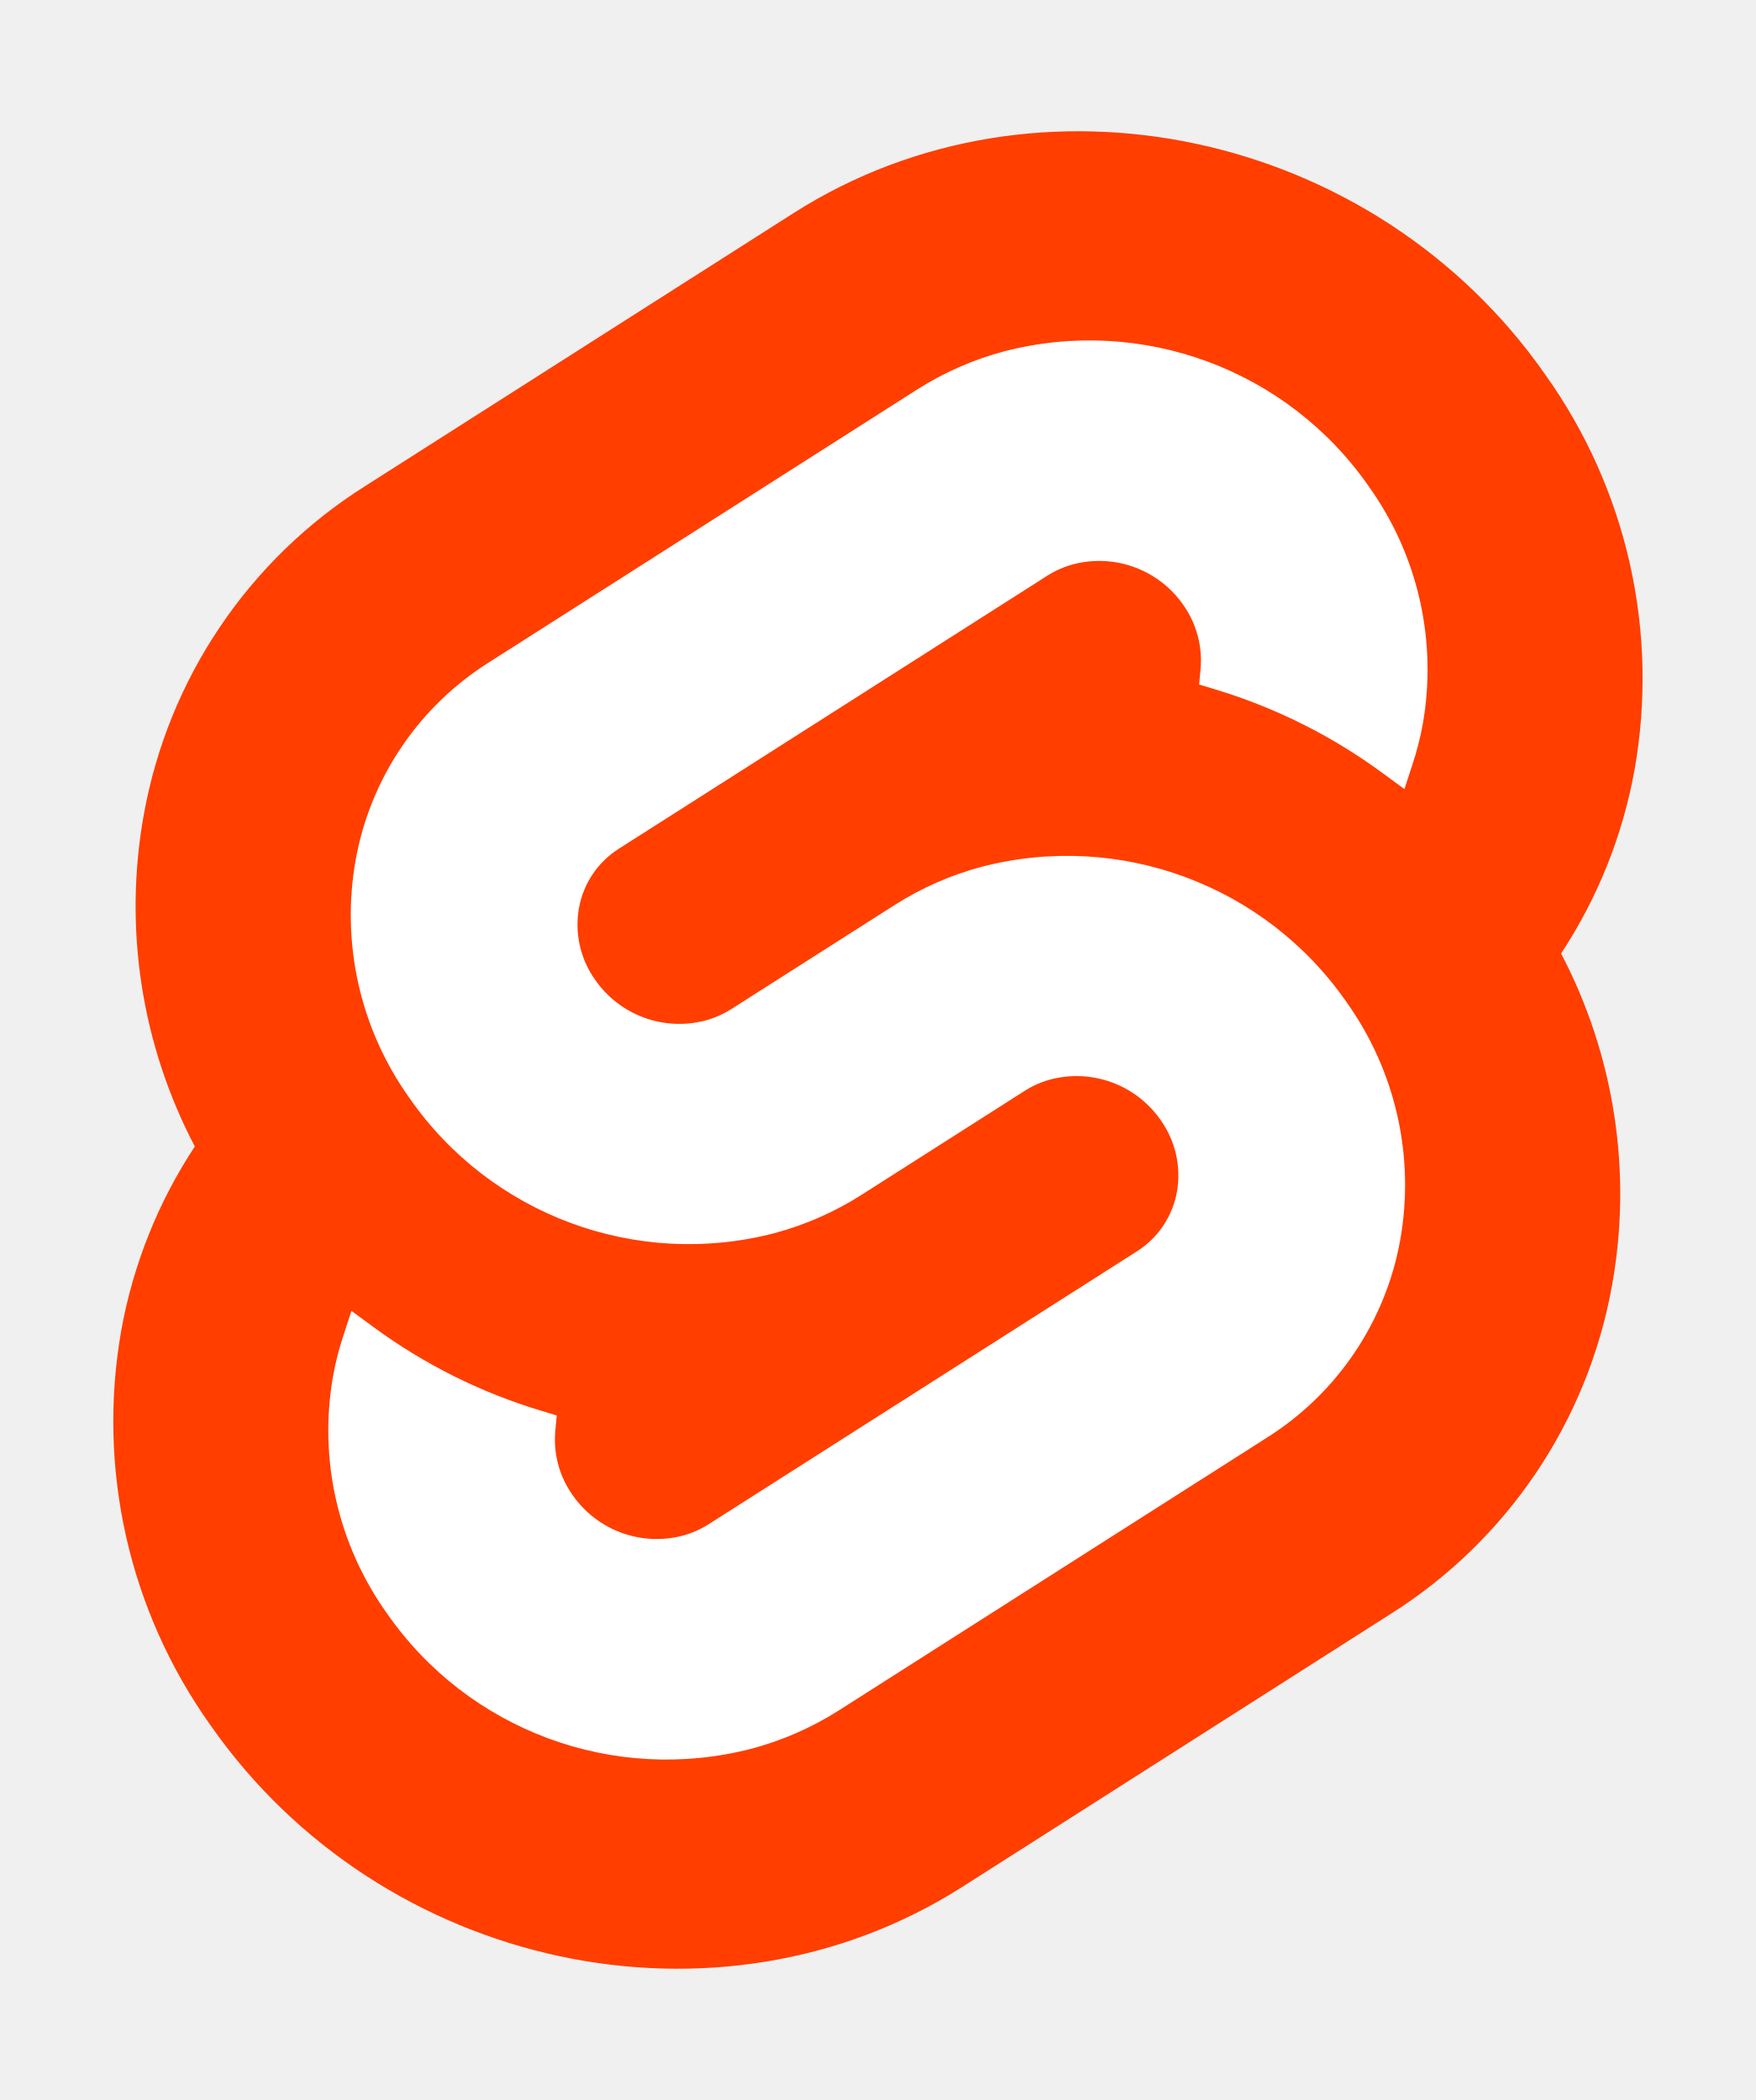
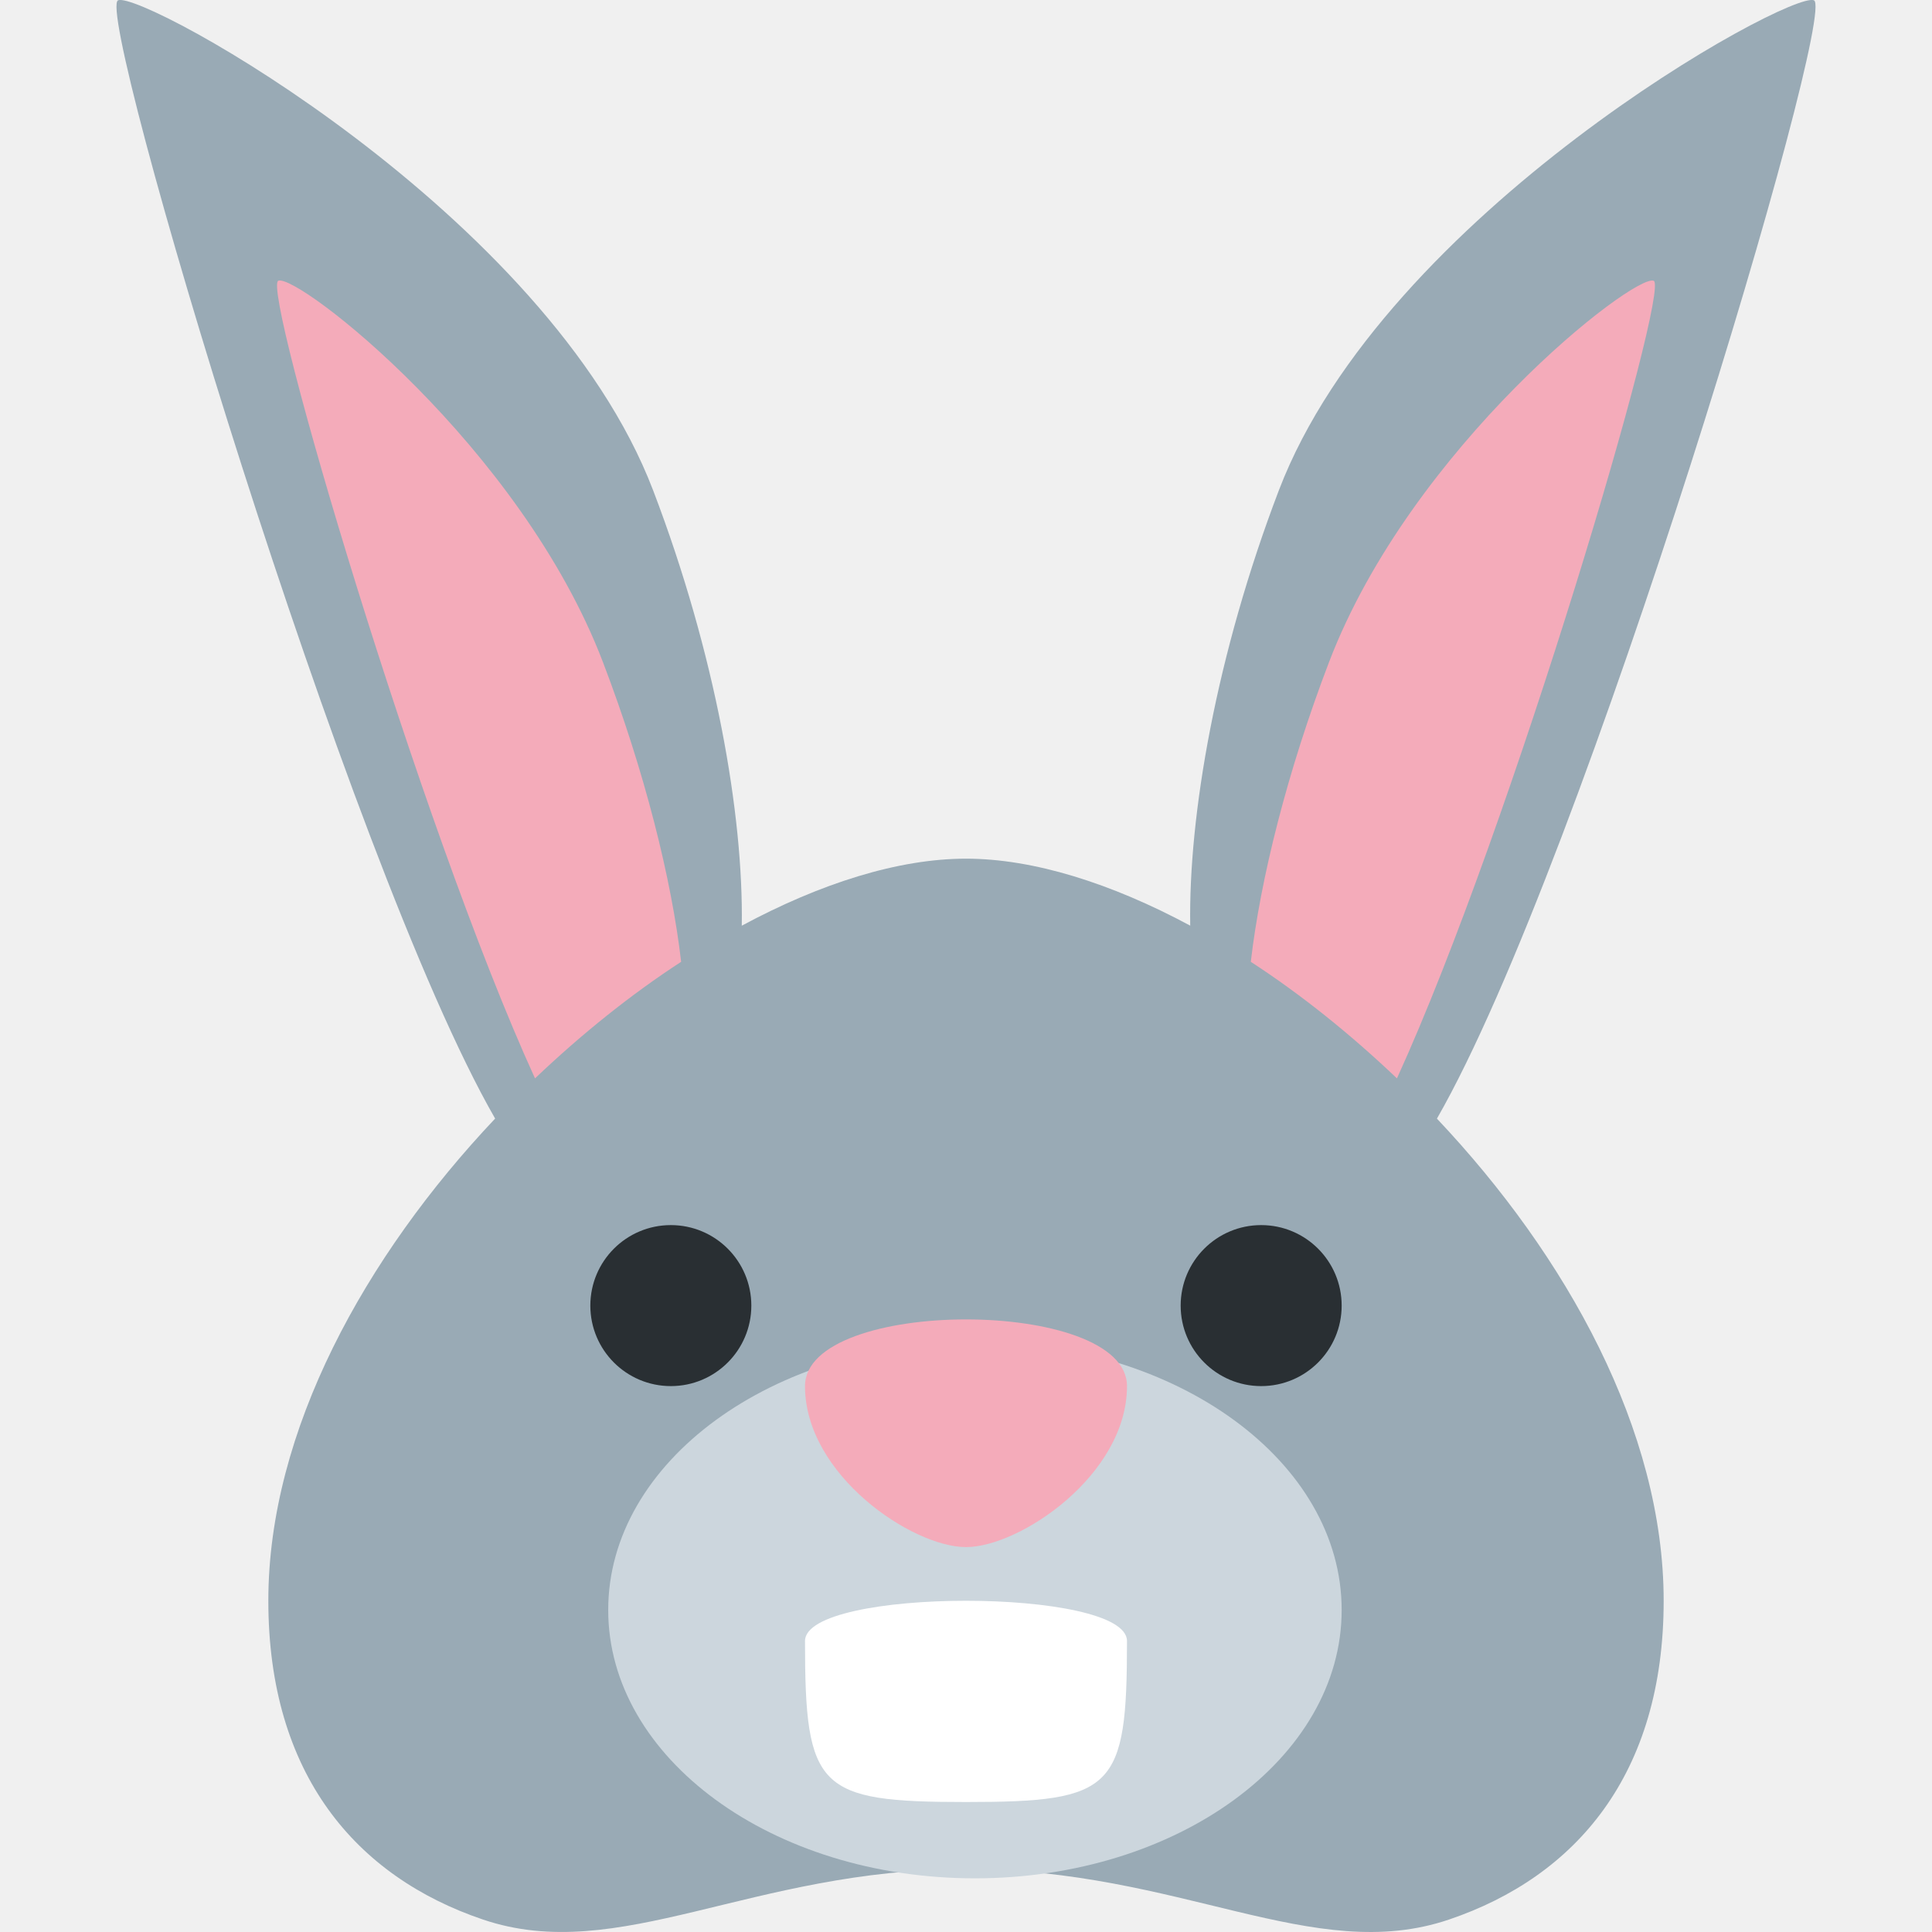
- <svg xmlns="http://www.w3.org/2000/svg" width="107" height="128" viewBox="0 0 107 128">
-   <path d="M94.157 22.819c-10.4-14.885-30.94-19.297-45.792-9.835L22.282 29.608A29.92 29.92 0 0 0 8.764 49.65a31.5 31.5 0 0 0 3.108 20.231 30 30 0 0 0-4.477 11.183 31.9 31.9 0 0 0 5.448 24.116c10.402 14.887 30.942 19.297 45.791 9.835l26.083-16.624A29.92 29.92 0 0 0 98.235 78.35a31.53 31.53 0 0 0-3.105-20.232 30 30 0 0 0 4.474-11.182 31.88 31.88 0 0 0-5.447-24.116" style="fill:#ff3e00" />
-   <path d="M45.817 106.582a20.72 20.72 0 0 1-22.237-8.243 19.17 19.17 0 0 1-3.277-14.503 18 18 0 0 1 .624-2.435l.49-1.498 1.337.981a33.6 33.6 0 0 0 10.203 5.098l.97.294-.09.968a5.85 5.85 0 0 0 1.052 3.878 6.24 6.24 0 0 0 6.695 2.485 5.8 5.8 0 0 0 1.603-.704L69.27 76.28a5.43 5.43 0 0 0 2.45-3.631 5.8 5.8 0 0 0-.987-4.371 6.24 6.24 0 0 0-6.698-2.487 5.7 5.7 0 0 0-1.6.704l-9.953 6.345a19 19 0 0 1-5.296 2.326 20.72 20.72 0 0 1-22.237-8.243 19.17 19.17 0 0 1-3.277-14.502 17.99 17.99 0 0 1 8.13-12.052l26.081-16.623a19 19 0 0 1 5.3-2.329 20.72 20.72 0 0 1 22.237 8.243 19.17 19.17 0 0 1 3.277 14.503 18 18 0 0 1-.624 2.435l-.49 1.498-1.337-.98a33.6 33.6 0 0 0-10.203-5.1l-.97-.294.09-.968a5.86 5.86 0 0 0-1.052-3.878 6.24 6.24 0 0 0-6.696-2.485 5.8 5.8 0 0 0-1.602.704L37.73 51.72a5.42 5.42 0 0 0-2.449 3.63 5.79 5.79 0 0 0 .986 4.372 6.24 6.24 0 0 0 6.698 2.486 5.8 5.8 0 0 0 1.602-.704l9.952-6.342a19 19 0 0 1 5.295-2.328 20.72 20.72 0 0 1 22.237 8.242 19.17 19.17 0 0 1 3.277 14.503 18 18 0 0 1-8.13 12.053l-26.081 16.622a19 19 0 0 1-5.3 2.328" style="fill:#fff" />
+ <svg xmlns="http://www.w3.org/2000/svg" viewBox="0 0 36 36">
+   <path fill="#99AAB5" d="M33.799.005c-.467-.178-7.998 3.971-9.969 9.131-1.166 3.052-1.686 6.058-1.652 8.112C20.709 16.459 19.257 16 18 16s-2.709.458-4.178 1.249c.033-2.055-.486-5.061-1.652-8.112C10.2 3.977 2.668-.173 2.201.005c-.455.174 4.268 16.044 7.025 20.838C6.805 23.405 5 26.661 5 29.828c0 3.234 1.635 5.14 4 5.94 2.531.857 5-.94 9-.94s6.469 1.798 9 .94c2.365-.801 4-2.706 4-5.94 0-3.166-1.805-6.423-4.225-8.984C29.53 16.049 34.255.179 33.799.005z" />
+   <path fill="#F4ABBA" d="M12.692 17.922c-.178-1.54-.68-3.55-1.457-5.584-1.534-4.016-5.686-7.245-6.049-7.107-.319.122 2.627 10.14 4.783 14.863.866-.824 1.786-1.563 2.723-2.172zm13.338 2.172c2.156-4.723 5.102-14.741 4.784-14.862-.363-.139-4.516 3.091-6.05 7.107-.777 2.034-1.279 4.043-1.457 5.583.937.609 1.857 1.348 2.723 2.172z" />
+   <path fill="#CCD6DD" d="M25 30c0 2.762-3.06 5-6.834 5-3.773 0-6.833-2.238-6.833-5s3.06-5 6.833-5C21.94 25 25 27.238 25 30z" />
+   <path fill="#FFF" d="M21 30.578c0 2.762-.238 3-3 3-2.761 0-3-.238-3-3 0-1 6-1 6 0z" />
+   <circle fill="#292F33" cx="12.5" cy="24.328" r="1.5" />
+   <circle fill="#292F33" cx="23.5" cy="24.328" r="1.5" />
+   <path fill="#F4ABBA" d="M21 25.828c0 1.657-2 3-3 3s-3-1.343-3-3 6-1.657 6 0z" />
</svg>
